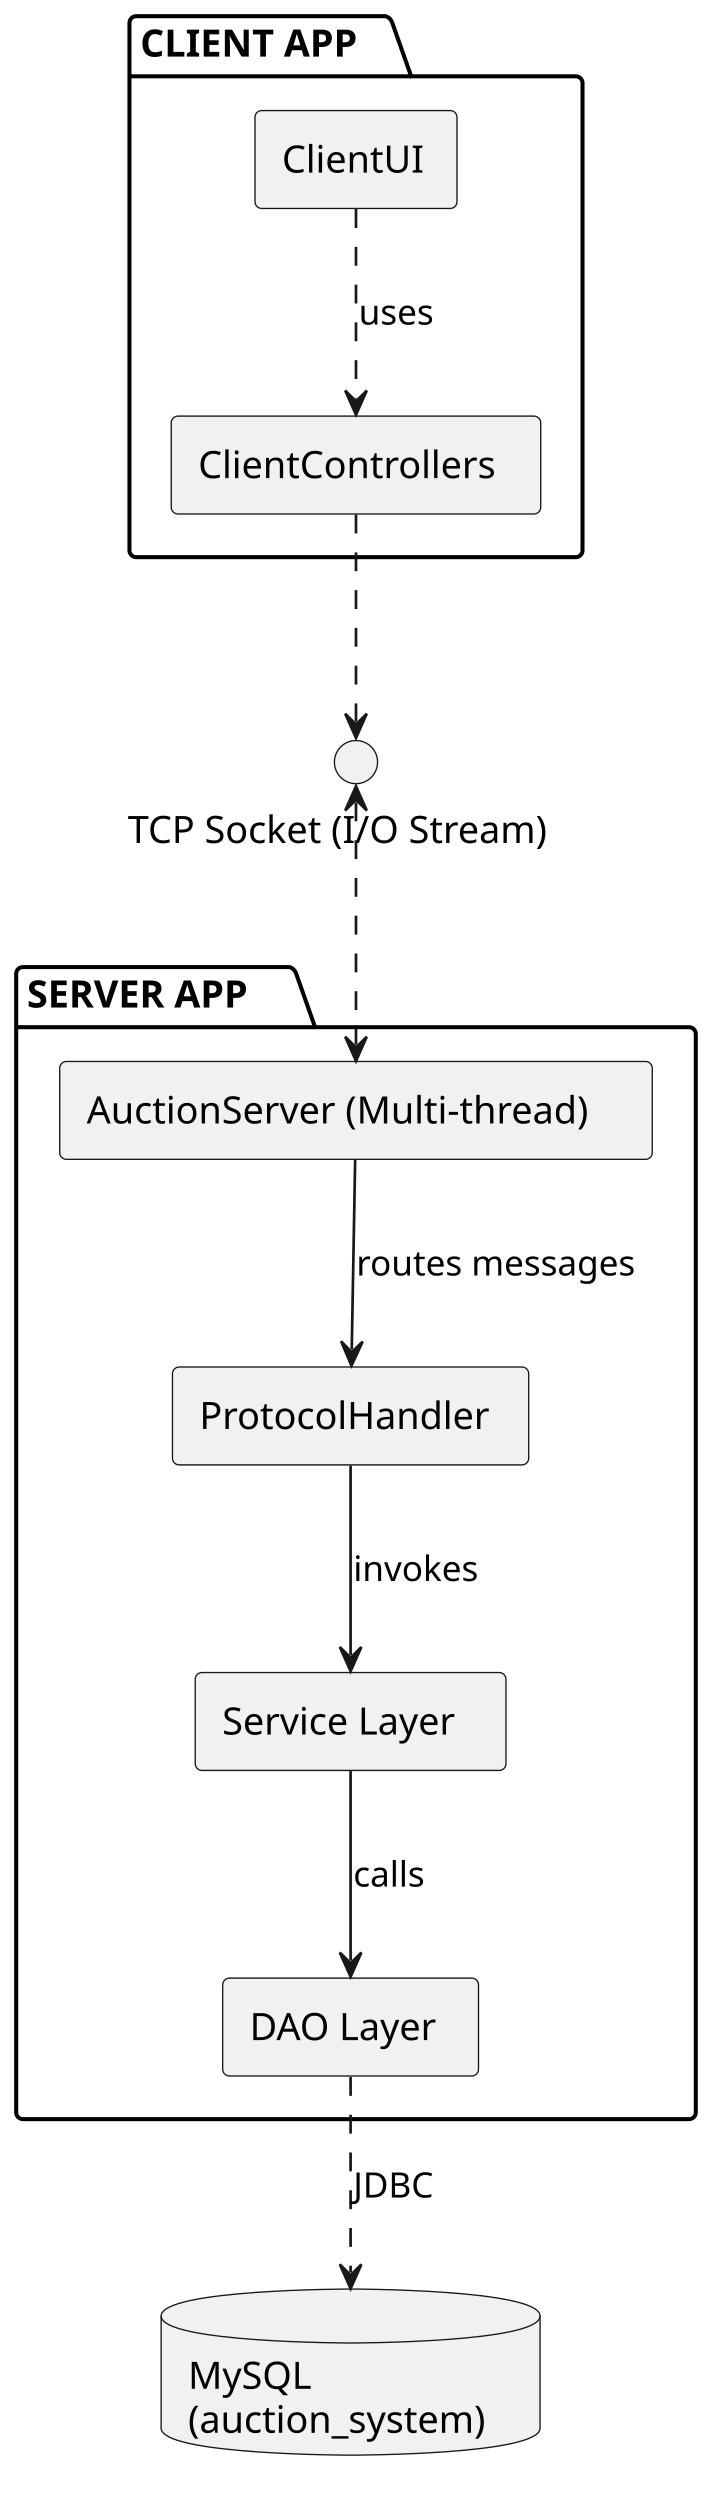
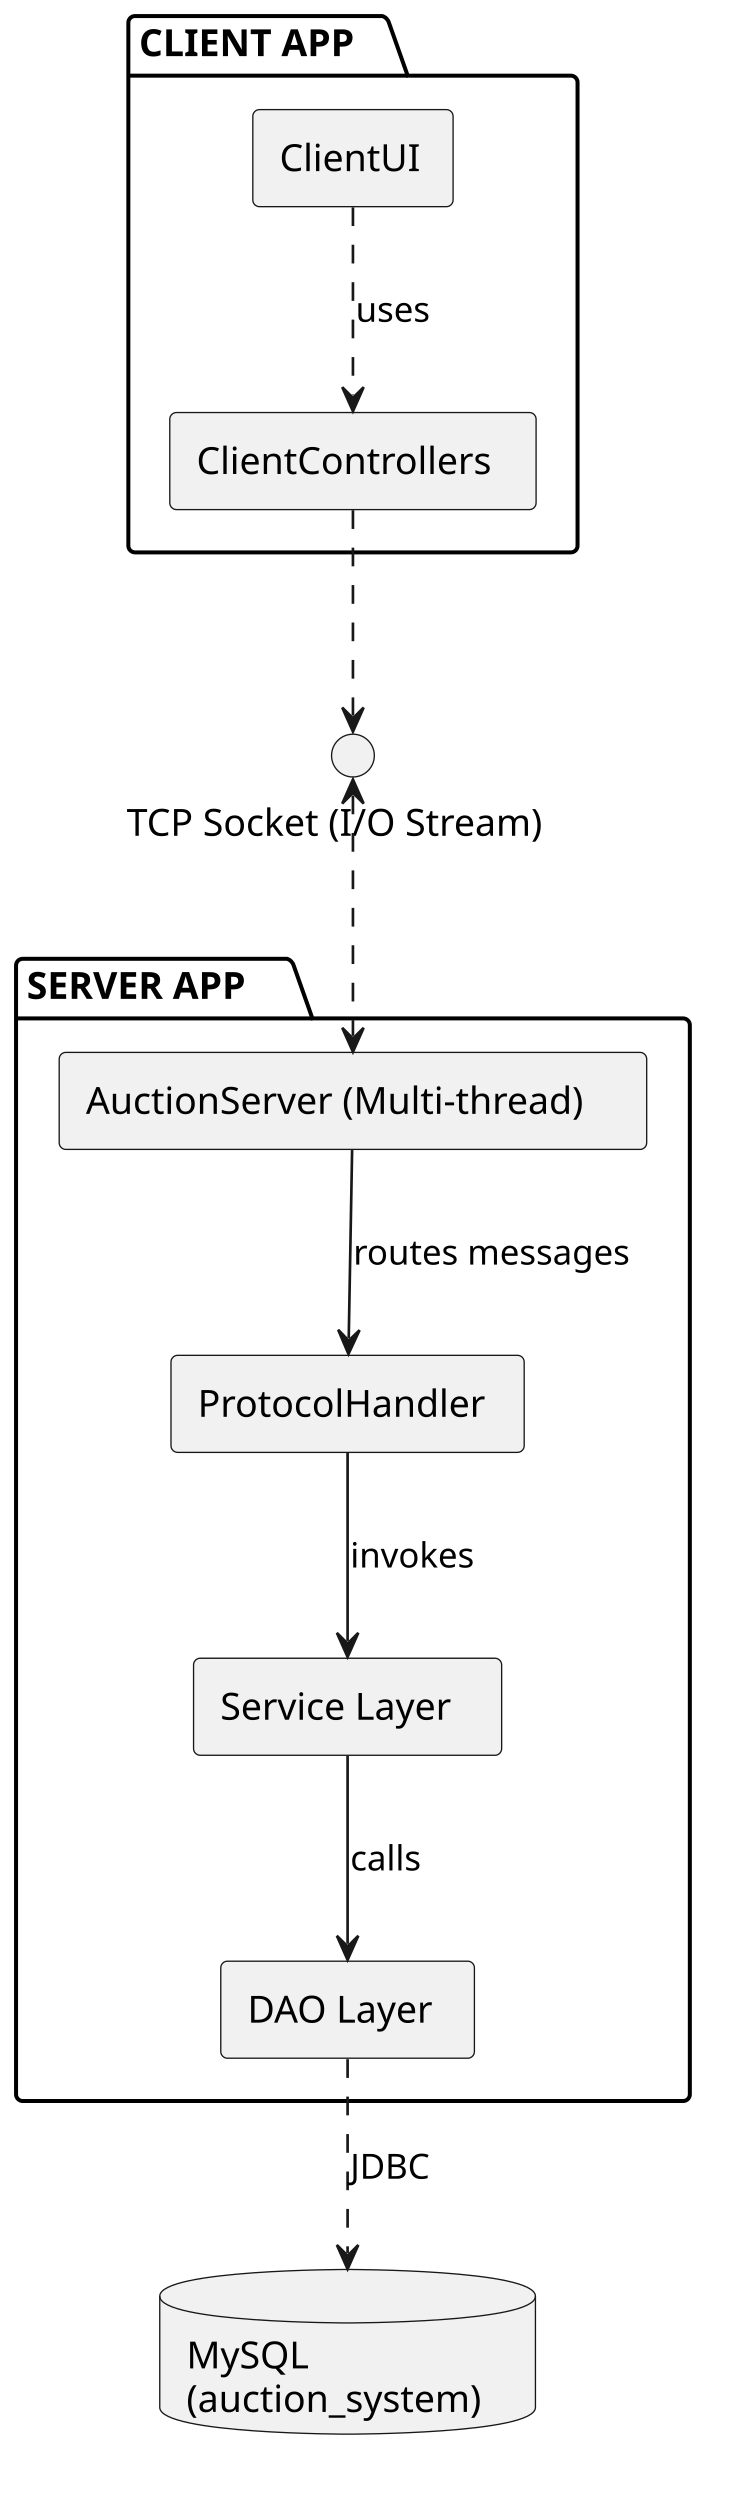
- <svg xmlns="http://www.w3.org/2000/svg" contentStyleType="text/css" data-diagram-type="DESCRIPTION" height="927px" preserveAspectRatio="none" style="width:265px;height:927px;background:#FFFFFF;" version="1.1" viewBox="0 0 265 927" width="265px" zoomAndPan="magnify">
+ <svg xmlns="http://www.w3.org/2000/svg" contentStyleType="text/css" data-diagram-type="DESCRIPTION" height="935px" preserveAspectRatio="none" style="width:273px;height:935px;background:#FFFFFF;" version="1.1" viewBox="0 0 273 935" width="273px" zoomAndPan="magnify">
  <defs />
  <g>
    <g class="cluster" data-qualified-name="CLIENT APP" data-source-line="3" id="ent0002">
      <path d="M50.5,6 L142.965,6 A3.75,3.75 0 0 1 145.465,8.5 L152.465,28.297 L213.5,28.297 A2.5,2.5 0 0 1 216,30.797 L216,204.09 A2.5,2.5 0 0 1 213.5,206.59 L50.5,206.59 A2.5,2.5 0 0 1 48,204.09 L48,8.5 A2.5,2.5 0 0 1 50.5,6" fill="none" style="stroke:#000000;stroke-width:1.5;" />
      <line style="stroke:#000000;stroke-width:1.5;" x1="48" x2="152.465" y1="28.297" y2="28.297" />
-       <text fill="#000000" font-family="sans-serif" font-size="14" font-weight="bold" lengthAdjust="spacing" textLength="91.465" x="52" y="20.995">CLIENT APP</text>
+       <text fill="#000000" font-family="sans-serif" font-size="14" font-weight="700" lengthAdjust="spacing" textLength="91.465" x="52" y="20.995">CLIENT APP</text>
    </g>
    <g class="cluster" data-qualified-name="SERVER APP" data-source-line="11" id="ent0007">
      <path d="M8.5,358.59 L107.336,358.59 A3.75,3.75 0 0 1 109.836,361.09 L116.836,380.887 L255.5,380.887 A2.5,2.5 0 0 1 258,383.387 L258,783.28 A2.5,2.5 0 0 1 255.5,785.78 L8.5,785.78 A2.5,2.5 0 0 1 6,783.28 L6,361.09 A2.5,2.5 0 0 1 8.5,358.59" fill="none" style="stroke:#000000;stroke-width:1.5;" />
      <line style="stroke:#000000;stroke-width:1.5;" x1="6" x2="116.836" y1="380.887" y2="380.887" />
-       <text fill="#000000" font-family="sans-serif" font-size="14" font-weight="bold" lengthAdjust="spacing" textLength="97.836" x="10" y="373.585">SERVER APP</text>
+       <text fill="#000000" font-family="sans-serif" font-size="14" font-weight="700" lengthAdjust="spacing" textLength="97.836" x="10" y="373.585">SERVER APP</text>
    </g>
    <g class="entity" data-qualified-name="CLIENT APP.UI" data-source-line="4" id="ent0003">
      <rect fill="#F1F1F1" height="36.297" rx="2.5" ry="2.5" style="stroke:#181818;stroke-width:0.5;" width="74.906" x="94.55" y="41" />
      <text fill="#000000" font-family="sans-serif" font-size="14" lengthAdjust="spacing" textLength="54.906" x="104.55" y="63.995">ClientUI</text>
    </g>
    <g class="entity" data-qualified-name="CLIENT APP.ClientCtrl" data-source-line="5" id="ent0004">
      <rect fill="#F1F1F1" height="36.297" rx="2.5" ry="2.5" style="stroke:#181818;stroke-width:0.5;" width="136.997" x="63.5" y="154.29" />
      <text fill="#000000" font-family="sans-serif" font-size="14" lengthAdjust="spacing" textLength="116.997" x="73.5" y="177.285">ClientControllers</text>
    </g>
    <g class="entity" data-qualified-name="SERVER APP.ServerCore" data-source-line="12" id="ent0008">
      <rect fill="#F1F1F1" height="36.297" rx="2.5" ry="2.5" style="stroke:#181818;stroke-width:0.5;" width="219.719" x="22.14" y="393.59" />
      <text fill="#000000" font-family="sans-serif" font-size="14" lengthAdjust="spacing" textLength="199.719" x="32.14" y="416.585">AuctionServer (Multi-thread)</text>
    </g>
    <g class="entity" data-qualified-name="SERVER APP.Protocol" data-source-line="13" id="ent0009">
      <rect fill="#F1F1F1" height="36.297" rx="2.5" ry="2.5" style="stroke:#181818;stroke-width:0.5;" width="132.096" x="63.95" y="506.89" />
      <text fill="#000000" font-family="sans-serif" font-size="14" lengthAdjust="spacing" textLength="112.096" x="73.95" y="529.885">ProtocolHandler</text>
    </g>
    <g class="entity" data-qualified-name="SERVER APP.Service" data-source-line="14" id="ent0010">
      <rect fill="#F1F1F1" height="36.297" rx="2.5" ry="2.5" style="stroke:#181818;stroke-width:0.5;" width="115.225" x="72.39" y="620.18" />
      <text fill="#000000" font-family="sans-serif" font-size="14" lengthAdjust="spacing" textLength="95.225" x="82.39" y="643.175">Service Layer</text>
    </g>
    <g class="entity" data-qualified-name="SERVER APP.DAO" data-source-line="15" id="ent0011">
      <rect fill="#F1F1F1" height="36.297" rx="2.5" ry="2.5" style="stroke:#181818;stroke-width:0.5;" width="94.86" x="82.57" y="733.48" />
      <text fill="#000000" font-family="sans-serif" font-size="14" lengthAdjust="spacing" textLength="74.86" x="92.57" y="756.475">DAO Layer</text>
    </g>
    <g class="entity" data-qualified-name="Network" data-source-line="9" id="ent0006">
      <ellipse cx="132" cy="282.59" fill="#F1F1F1" rx="8" ry="8" style="stroke:#181818;stroke-width:0.5;" />
      <text fill="#000000" font-family="sans-serif" font-size="14" lengthAdjust="spacing" textLength="169.231" x="47.385" y="312.585">TCP Socket (I/O Stream)</text>
    </g>
    <g class="entity" data-qualified-name="DB" data-source-line="22" id="ent0015">
      <path d="M59.75,858.78 C59.75,848.78 130.002,848.78 130.002,848.78 C130.002,848.78 200.254,848.78 200.254,858.78 L200.254,900.374 C200.254,910.374 130.002,910.374 130.002,910.374 C130.002,910.374 59.75,910.374 59.75,900.374 L59.75,858.78" fill="#F1F1F1" style="stroke:#181818;stroke-width:0.5;" />
      <path d="M59.75,858.78 C59.75,868.78 130.002,868.78 130.002,868.78 C130.002,868.78 200.254,868.78 200.254,858.78" fill="none" style="stroke:#181818;stroke-width:0.5;" />
      <text fill="#000000" font-family="sans-serif" font-size="14" lengthAdjust="spacing" textLength="48.07" x="69.75" y="885.775">MySQL</text>
      <text fill="#000000" font-family="sans-serif" font-size="14" lengthAdjust="spacing" textLength="120.504" x="69.75" y="902.072">(auction_system)</text>
    </g>
    <g class="link" data-entity-1="ent0003" data-entity-2="ent0004" data-link-type="dependency" data-source-line="6" id="lnk5">
      <path d="M132,77.53 C132,98.32 132,126.91 132,147.81" fill="none" id="UI-to-ClientCtrl" style="stroke:#181818;stroke-width:1;stroke-dasharray:7,7;" />
      <polygon fill="#181818" points="132,153.81,136,144.81,132,148.81,128,144.81,132,153.81" style="stroke:#181818;stroke-width:1;" />
      <text fill="#000000" font-family="sans-serif" font-size="13" lengthAdjust="spacing" textLength="29.783" x="133" y="120.357">uses</text>
    </g>
    <g class="link" data-entity-1="ent0008" data-entity-2="ent0009" data-link-type="dependency" data-source-line="17" id="lnk12">
      <path d="M131.69,430.13 C131.31,450.91 130.796,479.501 130.426,500.401" fill="none" id="ServerCore-to-Protocol" style="stroke:#181818;stroke-width:1;" />
      <polygon fill="#181818" points="130.32,506.4,134.479,497.472,130.409,501.401,126.48,497.331,130.32,506.4" style="stroke:#181818;stroke-width:1;" />
      <text fill="#000000" font-family="sans-serif" font-size="13" lengthAdjust="spacing" textLength="110.735" x="132.12" y="472.957">routes messages</text>
    </g>
    <g class="link" data-entity-1="ent0009" data-entity-2="ent0010" data-link-type="dependency" data-source-line="18" id="lnk13">
      <path d="M130,543.42 C130,564.21 130,592.8 130,613.7" fill="none" id="Protocol-to-Service" style="stroke:#181818;stroke-width:1;" />
      <polygon fill="#181818" points="130,619.7,134,610.7,130,614.7,126,610.7,130,619.7" style="stroke:#181818;stroke-width:1;" />
      <text fill="#000000" font-family="sans-serif" font-size="13" lengthAdjust="spacing" textLength="49.797" x="131" y="586.247">invokes</text>
    </g>
    <g class="link" data-entity-1="ent0010" data-entity-2="ent0011" data-link-type="dependency" data-source-line="19" id="lnk14">
      <path d="M130,656.72 C130,677.51 130,706.1 130,726.99" fill="none" id="Service-to-DAO" style="stroke:#181818;stroke-width:1;" />
      <polygon fill="#181818" points="130,732.99,134,723.99,130,727.99,126,723.99,130,732.99" style="stroke:#181818;stroke-width:1;" />
      <text fill="#000000" font-family="sans-serif" font-size="13" lengthAdjust="spacing" textLength="29.11" x="131" y="699.547">calls</text>
    </g>
    <g class="link" data-entity-1="ent0004" data-entity-2="ent0006" data-link-type="dependency" data-source-line="24" id="lnk16">
      <path d="M132,190.82 C132,214.58 132,250.25 132,267.63" fill="none" id="ClientCtrl-to-Network" style="stroke:#181818;stroke-width:1;stroke-dasharray:7,7;" />
      <polygon fill="#181818" points="132,273.63,136,264.63,132,268.63,128,264.63,132,273.63" style="stroke:#181818;stroke-width:1;" />
    </g>
    <g class="link" data-entity-1="ent0006" data-entity-2="ent0008" data-link-type="dependency" data-source-line="25" id="lnk17">
      <path d="M132,297.54 C132,317.77 132,359.52 132,387.41" fill="none" id="Network-ServerCore" style="stroke:#181818;stroke-width:1;stroke-dasharray:7,7;" />
      <polygon fill="#181818" points="132,291.54,128,300.54,132,296.54,136,300.54,132,291.54" style="stroke:#181818;stroke-width:1;" />
      <polygon fill="#181818" points="132,393.41,136,384.41,132,388.41,128,384.41,132,393.41" style="stroke:#181818;stroke-width:1;" />
    </g>
    <g class="link" data-entity-1="ent0011" data-entity-2="ent0015" data-link-type="dependency" data-source-line="26" id="lnk18">
      <path d="M130,770.14 C130,790.42 130,818.16 130,842.63" fill="none" id="DAO-to-DB" style="stroke:#181818;stroke-width:1;stroke-dasharray:7,7;" />
      <polygon fill="#181818" points="130,848.63,134,839.63,130,843.63,126,839.63,130,848.63" style="stroke:#181818;stroke-width:1;" />
      <text fill="#000000" font-family="sans-serif" font-size="13" lengthAdjust="spacing" textLength="31.84" x="131" y="814.847">JDBC</text>
    </g>
  </g>
</svg>
